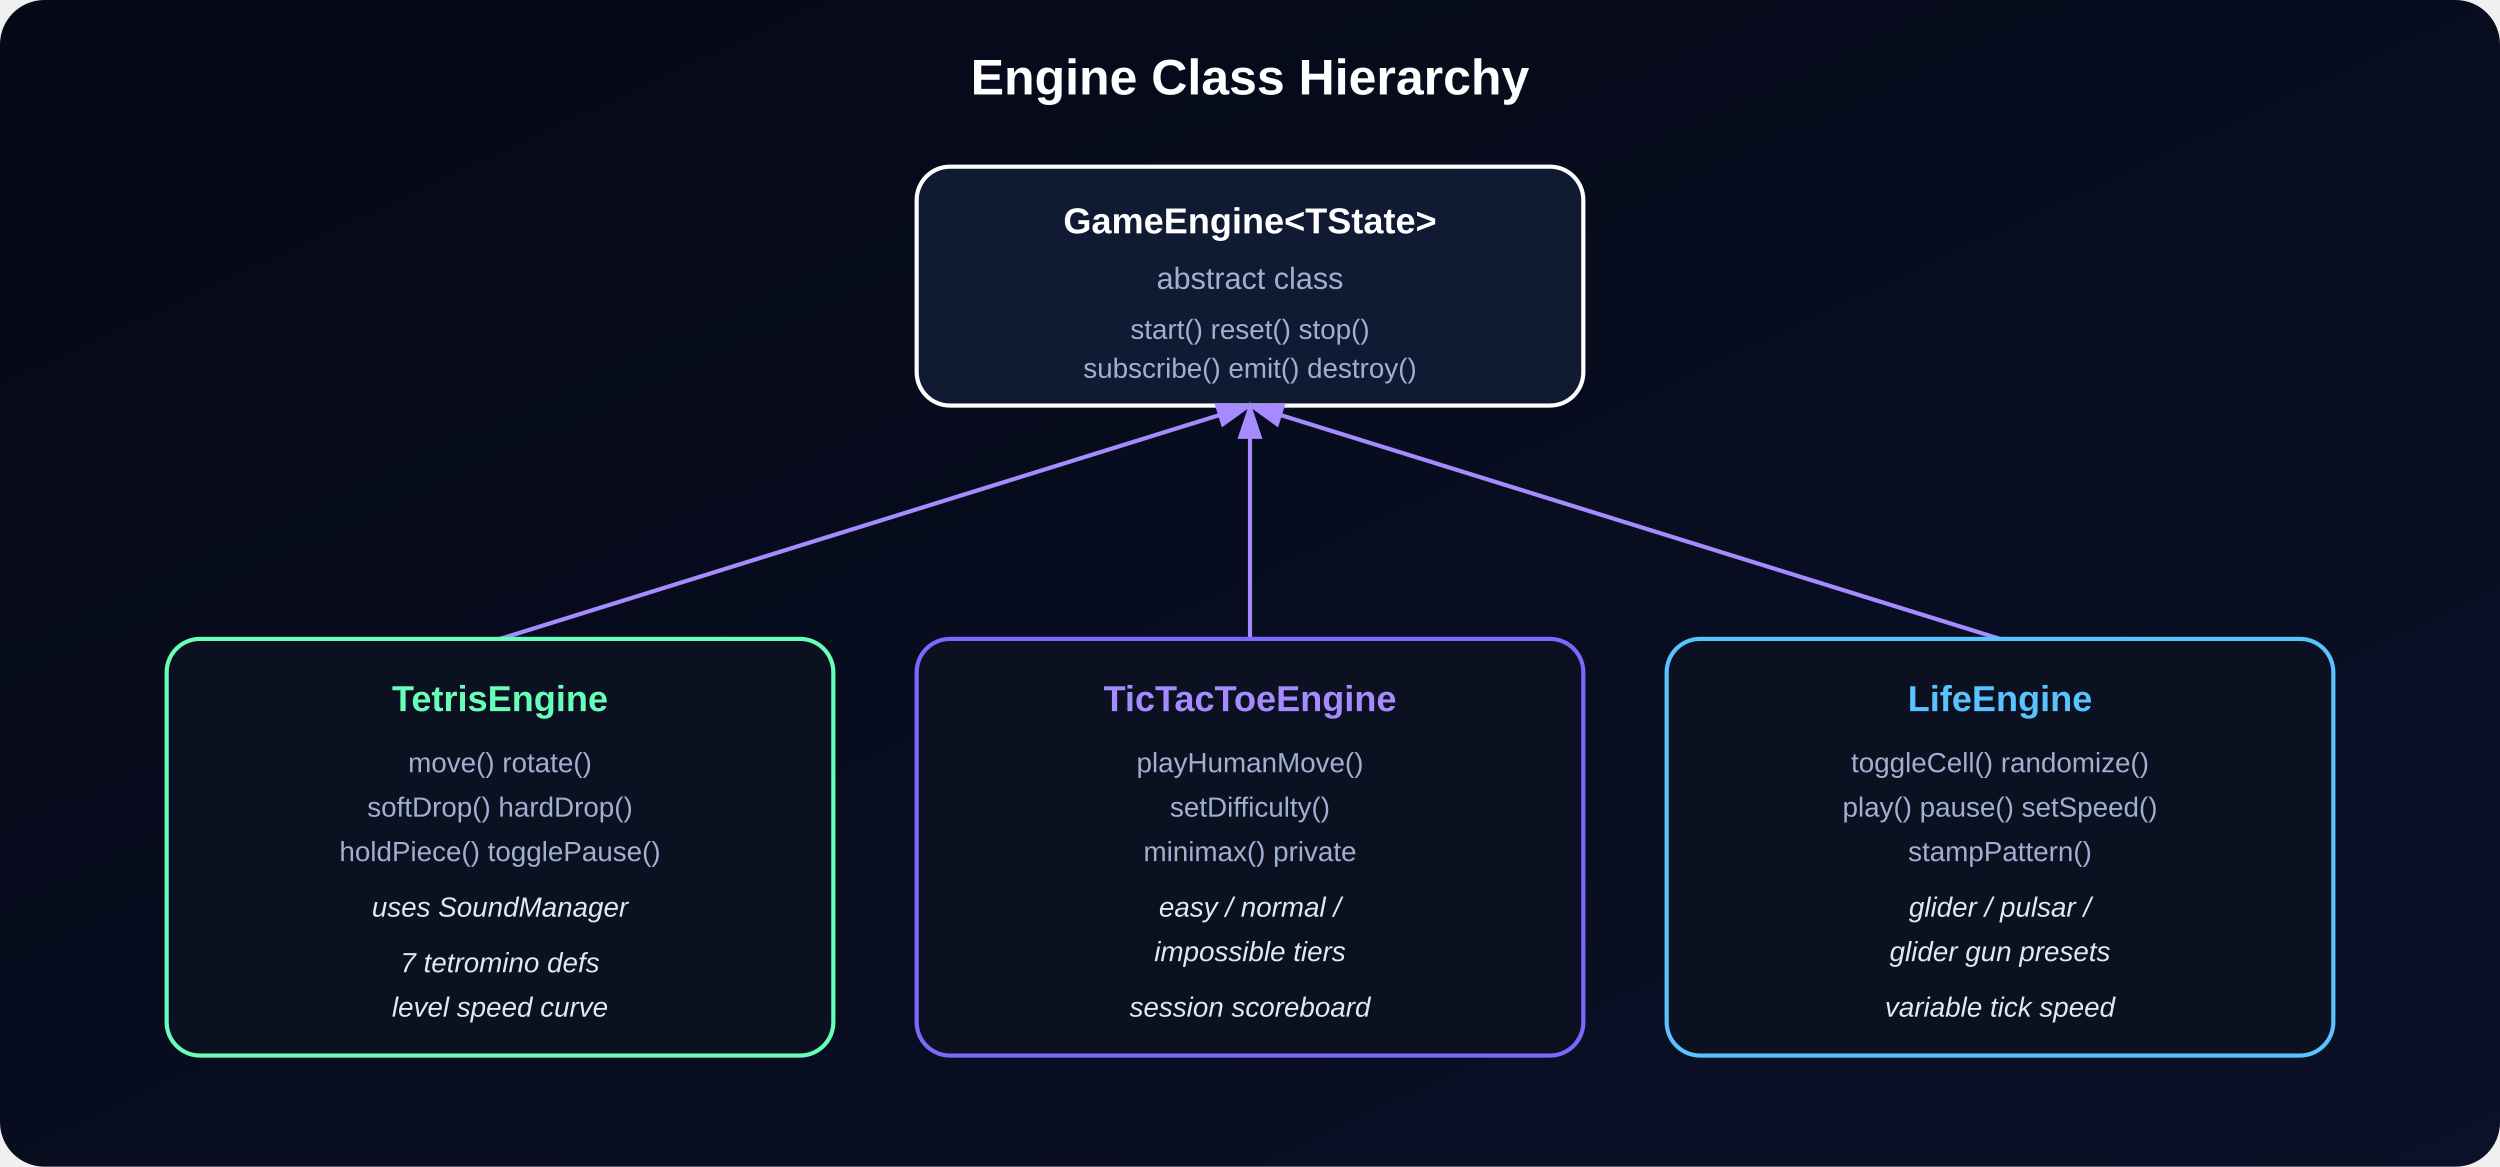
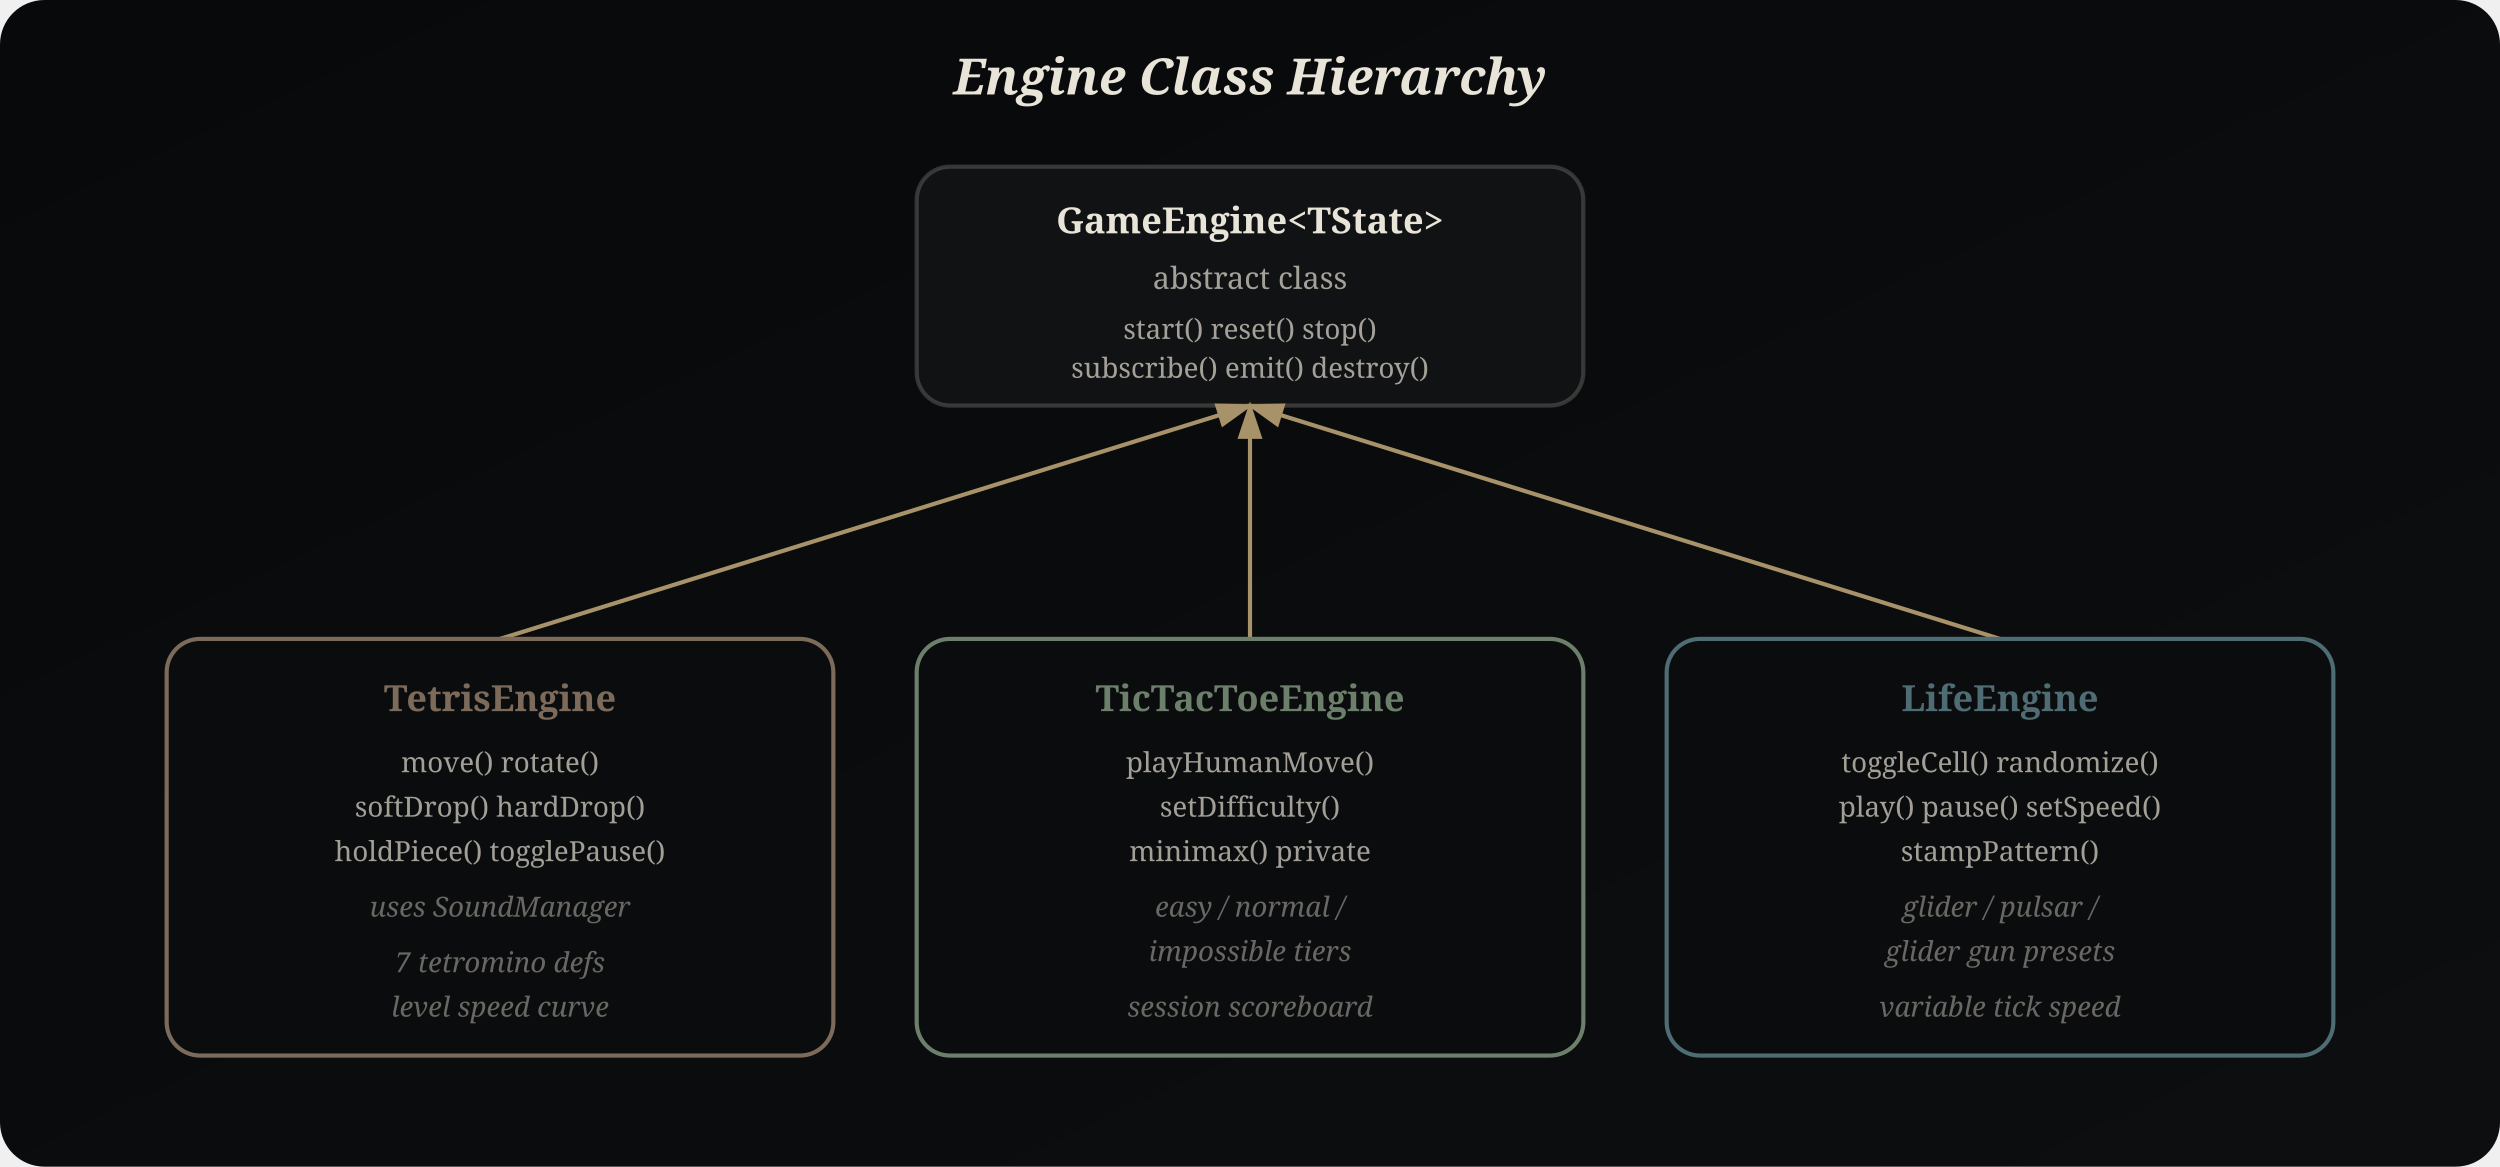
- <svg xmlns="http://www.w3.org/2000/svg" width="900" height="420" viewBox="0 0 900 420" font-family="Verdana, Arial, sans-serif">
+ <svg xmlns="http://www.w3.org/2000/svg" width="900" height="420" viewBox="0 0 900 420" font-family="'EB Garamond', Georgia, serif">
  <defs>
    <linearGradient id="bg2" x1="0" y1="0" x2="1" y2="1">
-       <stop offset="0%" stop-color="#050816" />
-       <stop offset="100%" stop-color="#0a1128" />
+       <stop offset="0%" stop-color="#08090a" />
+       <stop offset="100%" stop-color="#0c0e0f" />
    </linearGradient>
    <marker id="arrow2" markerWidth="10" markerHeight="10" refX="8" refY="3" orient="auto" markerUnits="strokeWidth">
-       <path d="M0,0 L0,6 L9,3 z" fill="#a58bff" />
+       <path d="M0,0 L0,6 L9,3 z" fill="#a8926a" />
    </marker>
  </defs>
  <rect width="900" height="420" fill="url(#bg2)" rx="16" />
-   <text x="450" y="34" fill="#ffffff" font-size="18" font-weight="bold" text-anchor="middle">Engine Class Hierarchy</text>
-   <rect x="330" y="60" width="240" height="86" rx="12" fill="#101a33" stroke="#ffffff" stroke-width="1.5" />
-   <text x="450" y="84" fill="#ffffff" font-size="13" font-weight="bold" text-anchor="middle">GameEngine&lt;TState&gt;</text>
-   <text x="450" y="104" fill="#9fb0d1" font-size="11" text-anchor="middle">abstract class</text>
-   <text x="450" y="122" fill="#9fb0d1" font-size="10" text-anchor="middle">start() reset() stop()</text>
-   <text x="450" y="136" fill="#9fb0d1" font-size="10" text-anchor="middle">subscribe() emit() destroy()</text>
-   <line x1="180" y1="230" x2="450" y2="146" stroke="#a58bff" stroke-width="1.5" marker-end="url(#arrow2)" />
-   <line x1="450" y1="230" x2="450" y2="146" stroke="#a58bff" stroke-width="1.5" marker-end="url(#arrow2)" />
-   <line x1="720" y1="230" x2="450" y2="146" stroke="#a58bff" stroke-width="1.5" marker-end="url(#arrow2)" />
-   <rect x="60" y="230" width="240" height="150" rx="12" fill="#0c1122" stroke="#67ffb7" stroke-width="1.5" />
-   <text x="180" y="256" fill="#67ffb7" font-size="13" font-weight="bold" text-anchor="middle">TetrisEngine</text>
-   <text x="180" y="278" fill="#9fb0d1" font-size="10" text-anchor="middle">move() rotate()</text>
-   <text x="180" y="294" fill="#9fb0d1" font-size="10" text-anchor="middle">softDrop() hardDrop()</text>
-   <text x="180" y="310" fill="#9fb0d1" font-size="10" text-anchor="middle">holdPiece() togglePause()</text>
-   <text x="180" y="330" fill="#e2e8f5" font-size="10" text-anchor="middle" font-style="italic">uses SoundManager</text>
-   <text x="180" y="350" fill="#e2e8f5" font-size="10" text-anchor="middle" font-style="italic">7 tetromino defs</text>
-   <text x="180" y="366" fill="#e2e8f5" font-size="10" text-anchor="middle" font-style="italic">level speed curve</text>
-   <rect x="330" y="230" width="240" height="150" rx="12" fill="#0c1122" stroke="#7d67ff" stroke-width="1.5" />
-   <text x="450" y="256" fill="#a58bff" font-size="13" font-weight="bold" text-anchor="middle">TicTacToeEngine</text>
-   <text x="450" y="278" fill="#9fb0d1" font-size="10" text-anchor="middle">playHumanMove()</text>
-   <text x="450" y="294" fill="#9fb0d1" font-size="10" text-anchor="middle">setDifficulty()</text>
-   <text x="450" y="310" fill="#9fb0d1" font-size="10" text-anchor="middle">minimax() private</text>
-   <text x="450" y="330" fill="#e2e8f5" font-size="10" text-anchor="middle" font-style="italic">easy / normal /</text>
-   <text x="450" y="346" fill="#e2e8f5" font-size="10" text-anchor="middle" font-style="italic">impossible tiers</text>
-   <text x="450" y="366" fill="#e2e8f5" font-size="10" text-anchor="middle" font-style="italic">session scoreboard</text>
-   <rect x="600" y="230" width="240" height="150" rx="12" fill="#0c1122" stroke="#59c3ff" stroke-width="1.5" />
-   <text x="720" y="256" fill="#59c3ff" font-size="13" font-weight="bold" text-anchor="middle">LifeEngine</text>
-   <text x="720" y="278" fill="#9fb0d1" font-size="10" text-anchor="middle">toggleCell() randomize()</text>
-   <text x="720" y="294" fill="#9fb0d1" font-size="10" text-anchor="middle">play() pause() setSpeed()</text>
-   <text x="720" y="310" fill="#9fb0d1" font-size="10" text-anchor="middle">stampPattern()</text>
-   <text x="720" y="330" fill="#e2e8f5" font-size="10" text-anchor="middle" font-style="italic">glider / pulsar /</text>
-   <text x="720" y="346" fill="#e2e8f5" font-size="10" text-anchor="middle" font-style="italic">glider gun presets</text>
-   <text x="720" y="366" fill="#e2e8f5" font-size="10" text-anchor="middle" font-style="italic">variable tick speed</text>
+   <text x="450" y="34" fill="#e9e4d8" font-size="18" font-weight="600" font-style="italic" text-anchor="middle">Engine Class Hierarchy</text>
+   <rect x="330" y="60" width="240" height="86" rx="12" fill="#101214" stroke="rgba(233, 228, 216, 0.2)" stroke-width="1.5" />
+   <text x="450" y="84" fill="#e9e4d8" font-size="13" font-weight="600" text-anchor="middle">GameEngine&lt;TState&gt;</text>
+   <text x="450" y="104" fill="rgba(233, 228, 216, 0.68)" font-size="11" text-anchor="middle">abstract class</text>
+   <text x="450" y="122" fill="rgba(233, 228, 216, 0.68)" font-size="10" text-anchor="middle">start() reset() stop()</text>
+   <text x="450" y="136" fill="rgba(233, 228, 216, 0.68)" font-size="10" text-anchor="middle">subscribe() emit() destroy()</text>
+   <line x1="180" y1="230" x2="450" y2="146" stroke="#a8926a" stroke-width="1.5" marker-end="url(#arrow2)" />
+   <line x1="450" y1="230" x2="450" y2="146" stroke="#a8926a" stroke-width="1.5" marker-end="url(#arrow2)" />
+   <line x1="720" y1="230" x2="450" y2="146" stroke="#a8926a" stroke-width="1.5" marker-end="url(#arrow2)" />
+   <rect x="60" y="230" width="240" height="150" rx="12" fill="#0b0c0d" stroke="#7c6a5a" stroke-width="1.5" />
+   <text x="180" y="256" fill="#7c6a5a" font-size="13" font-weight="600" text-anchor="middle">TetrisEngine</text>
+   <text x="180" y="278" fill="rgba(233, 228, 216, 0.68)" font-size="10" text-anchor="middle">move() rotate()</text>
+   <text x="180" y="294" fill="rgba(233, 228, 216, 0.68)" font-size="10" text-anchor="middle">softDrop() hardDrop()</text>
+   <text x="180" y="310" fill="rgba(233, 228, 216, 0.68)" font-size="10" text-anchor="middle">holdPiece() togglePause()</text>
+   <text x="180" y="330" fill="rgba(233, 228, 216, 0.42)" font-size="10" text-anchor="middle" font-style="italic">uses SoundManager</text>
+   <text x="180" y="350" fill="rgba(233, 228, 216, 0.42)" font-size="10" text-anchor="middle" font-style="italic">7 tetromino defs</text>
+   <text x="180" y="366" fill="rgba(233, 228, 216, 0.42)" font-size="10" text-anchor="middle" font-style="italic">level speed curve</text>
+   <rect x="330" y="230" width="240" height="150" rx="12" fill="#0b0c0d" stroke="#6b7f6a" stroke-width="1.5" />
+   <text x="450" y="256" fill="#6b7f6a" font-size="13" font-weight="600" text-anchor="middle">TicTacToeEngine</text>
+   <text x="450" y="278" fill="rgba(233, 228, 216, 0.68)" font-size="10" text-anchor="middle">playHumanMove()</text>
+   <text x="450" y="294" fill="rgba(233, 228, 216, 0.68)" font-size="10" text-anchor="middle">setDifficulty()</text>
+   <text x="450" y="310" fill="rgba(233, 228, 216, 0.68)" font-size="10" text-anchor="middle">minimax() private</text>
+   <text x="450" y="330" fill="rgba(233, 228, 216, 0.42)" font-size="10" text-anchor="middle" font-style="italic">easy / normal /</text>
+   <text x="450" y="346" fill="rgba(233, 228, 216, 0.42)" font-size="10" text-anchor="middle" font-style="italic">impossible tiers</text>
+   <text x="450" y="366" fill="rgba(233, 228, 216, 0.42)" font-size="10" text-anchor="middle" font-style="italic">session scoreboard</text>
+   <rect x="600" y="230" width="240" height="150" rx="12" fill="#0b0c0d" stroke="#4f6b73" stroke-width="1.5" />
+   <text x="720" y="256" fill="#4f6b73" font-size="13" font-weight="600" text-anchor="middle">LifeEngine</text>
+   <text x="720" y="278" fill="rgba(233, 228, 216, 0.68)" font-size="10" text-anchor="middle">toggleCell() randomize()</text>
+   <text x="720" y="294" fill="rgba(233, 228, 216, 0.68)" font-size="10" text-anchor="middle">play() pause() setSpeed()</text>
+   <text x="720" y="310" fill="rgba(233, 228, 216, 0.68)" font-size="10" text-anchor="middle">stampPattern()</text>
+   <text x="720" y="330" fill="rgba(233, 228, 216, 0.42)" font-size="10" text-anchor="middle" font-style="italic">glider / pulsar /</text>
+   <text x="720" y="346" fill="rgba(233, 228, 216, 0.42)" font-size="10" text-anchor="middle" font-style="italic">glider gun presets</text>
+   <text x="720" y="366" fill="rgba(233, 228, 216, 0.42)" font-size="10" text-anchor="middle" font-style="italic">variable tick speed</text>
</svg>
